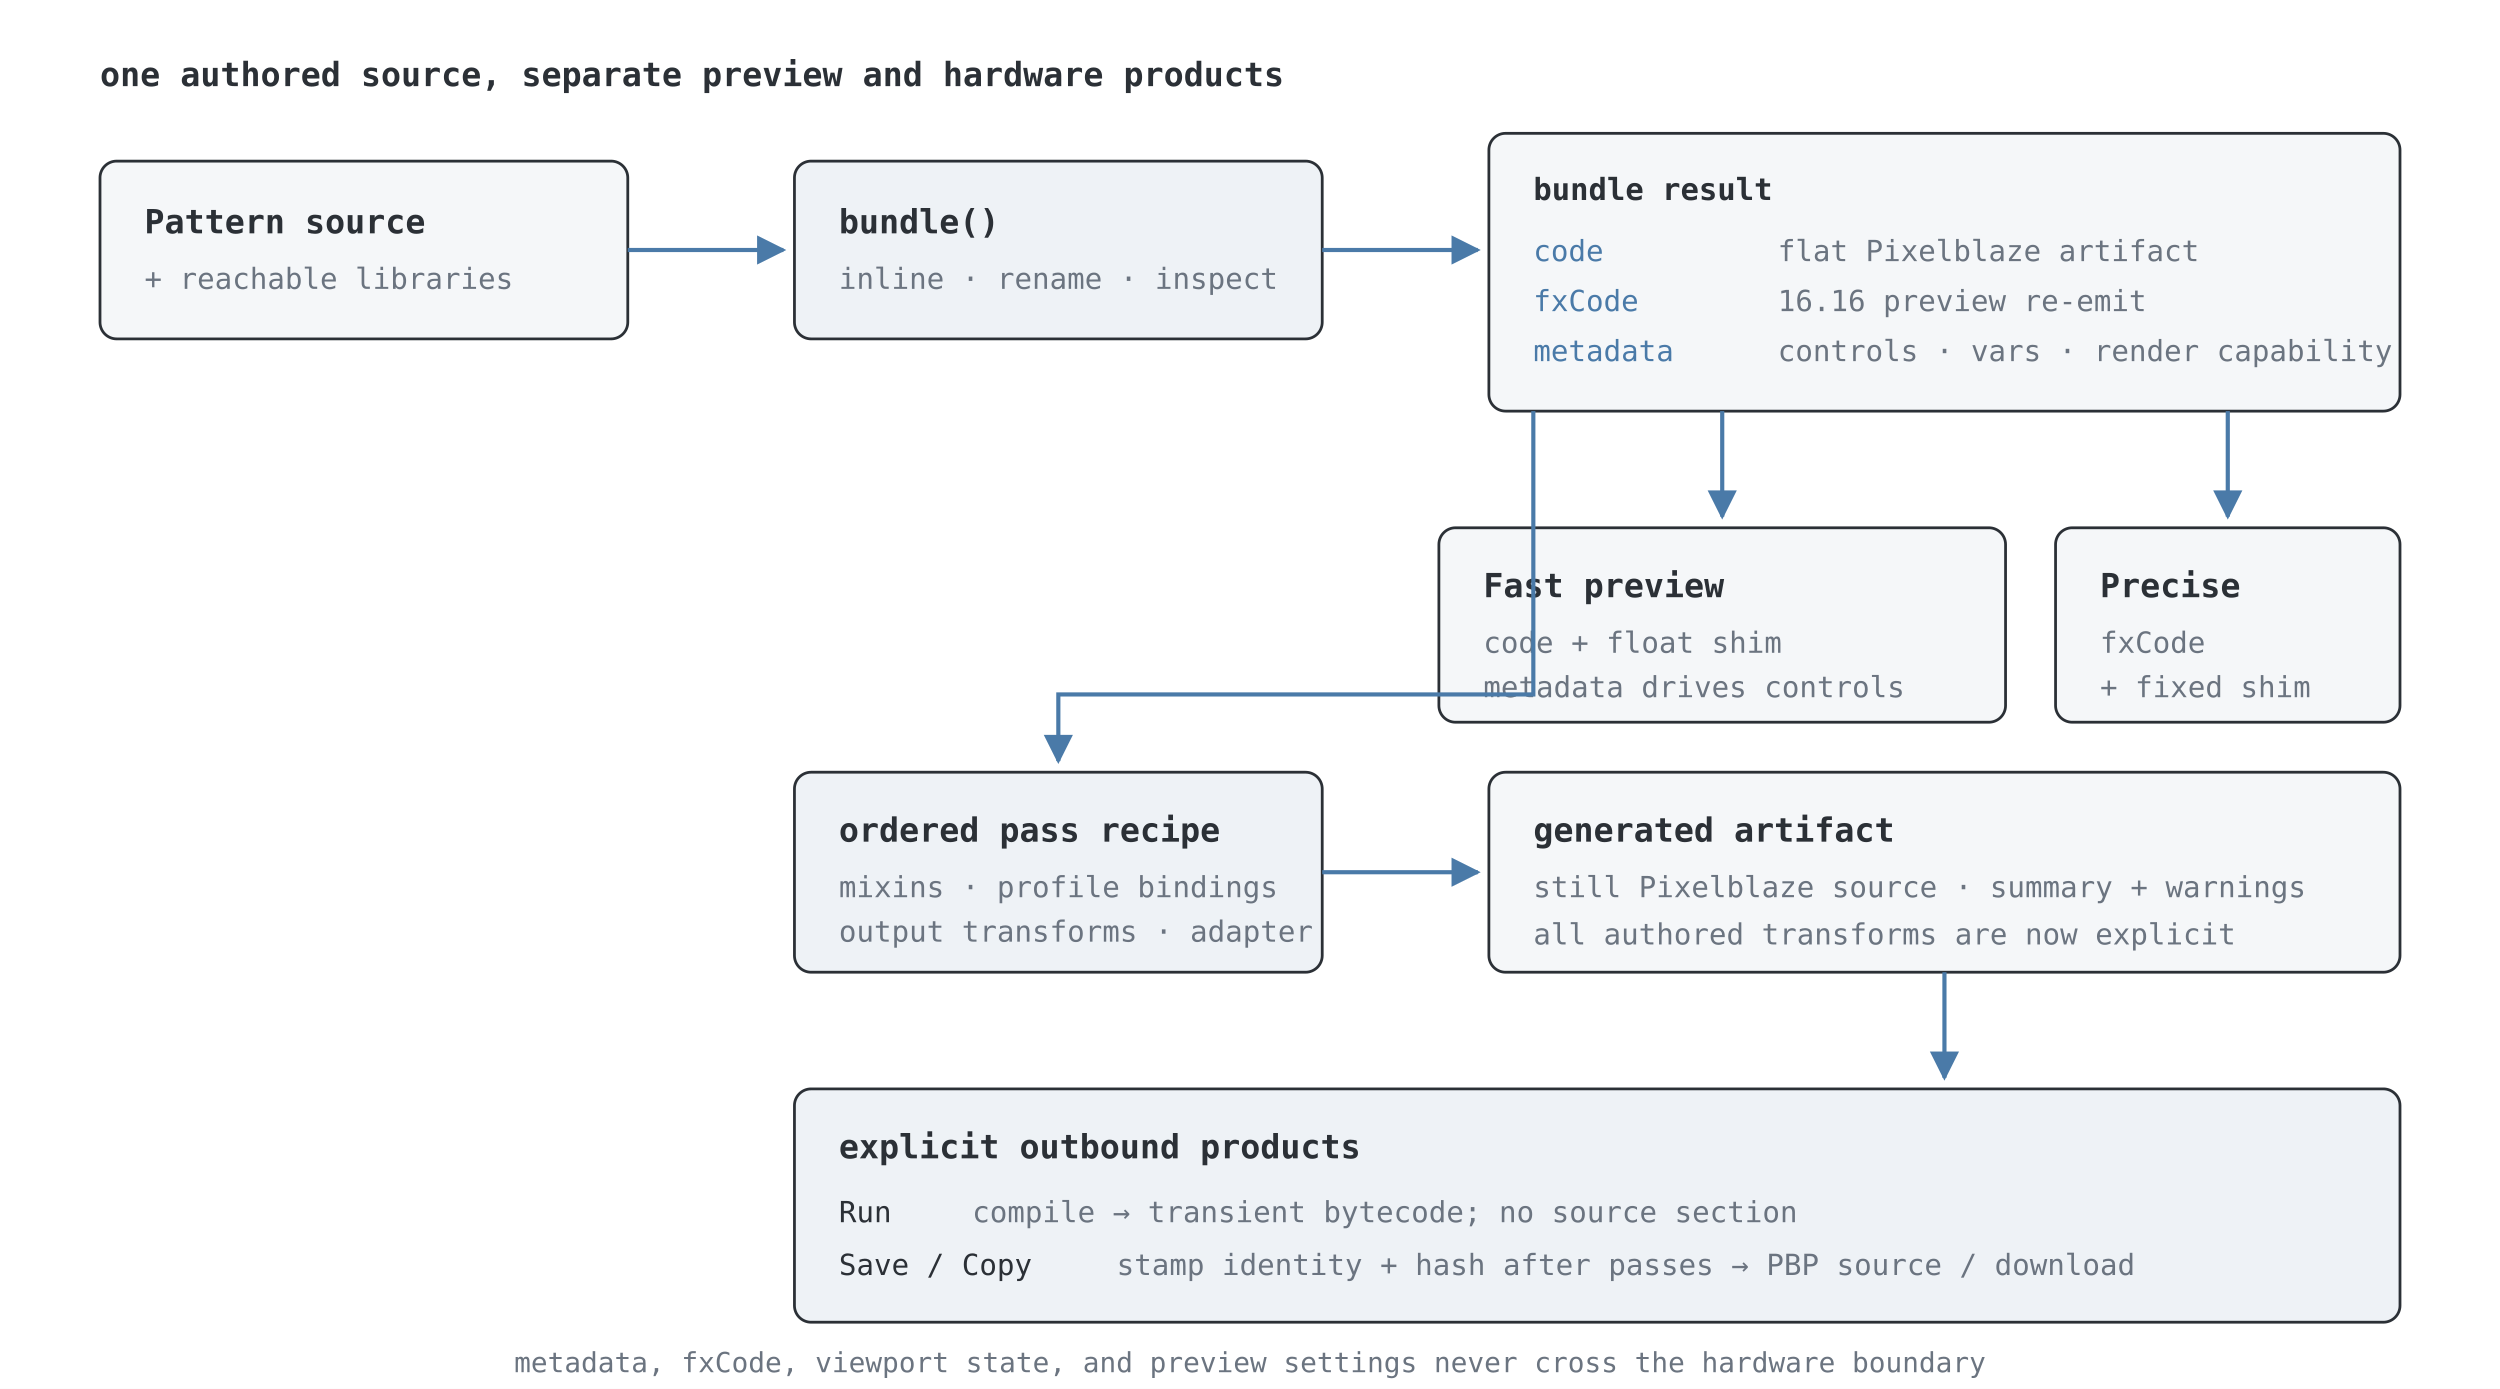
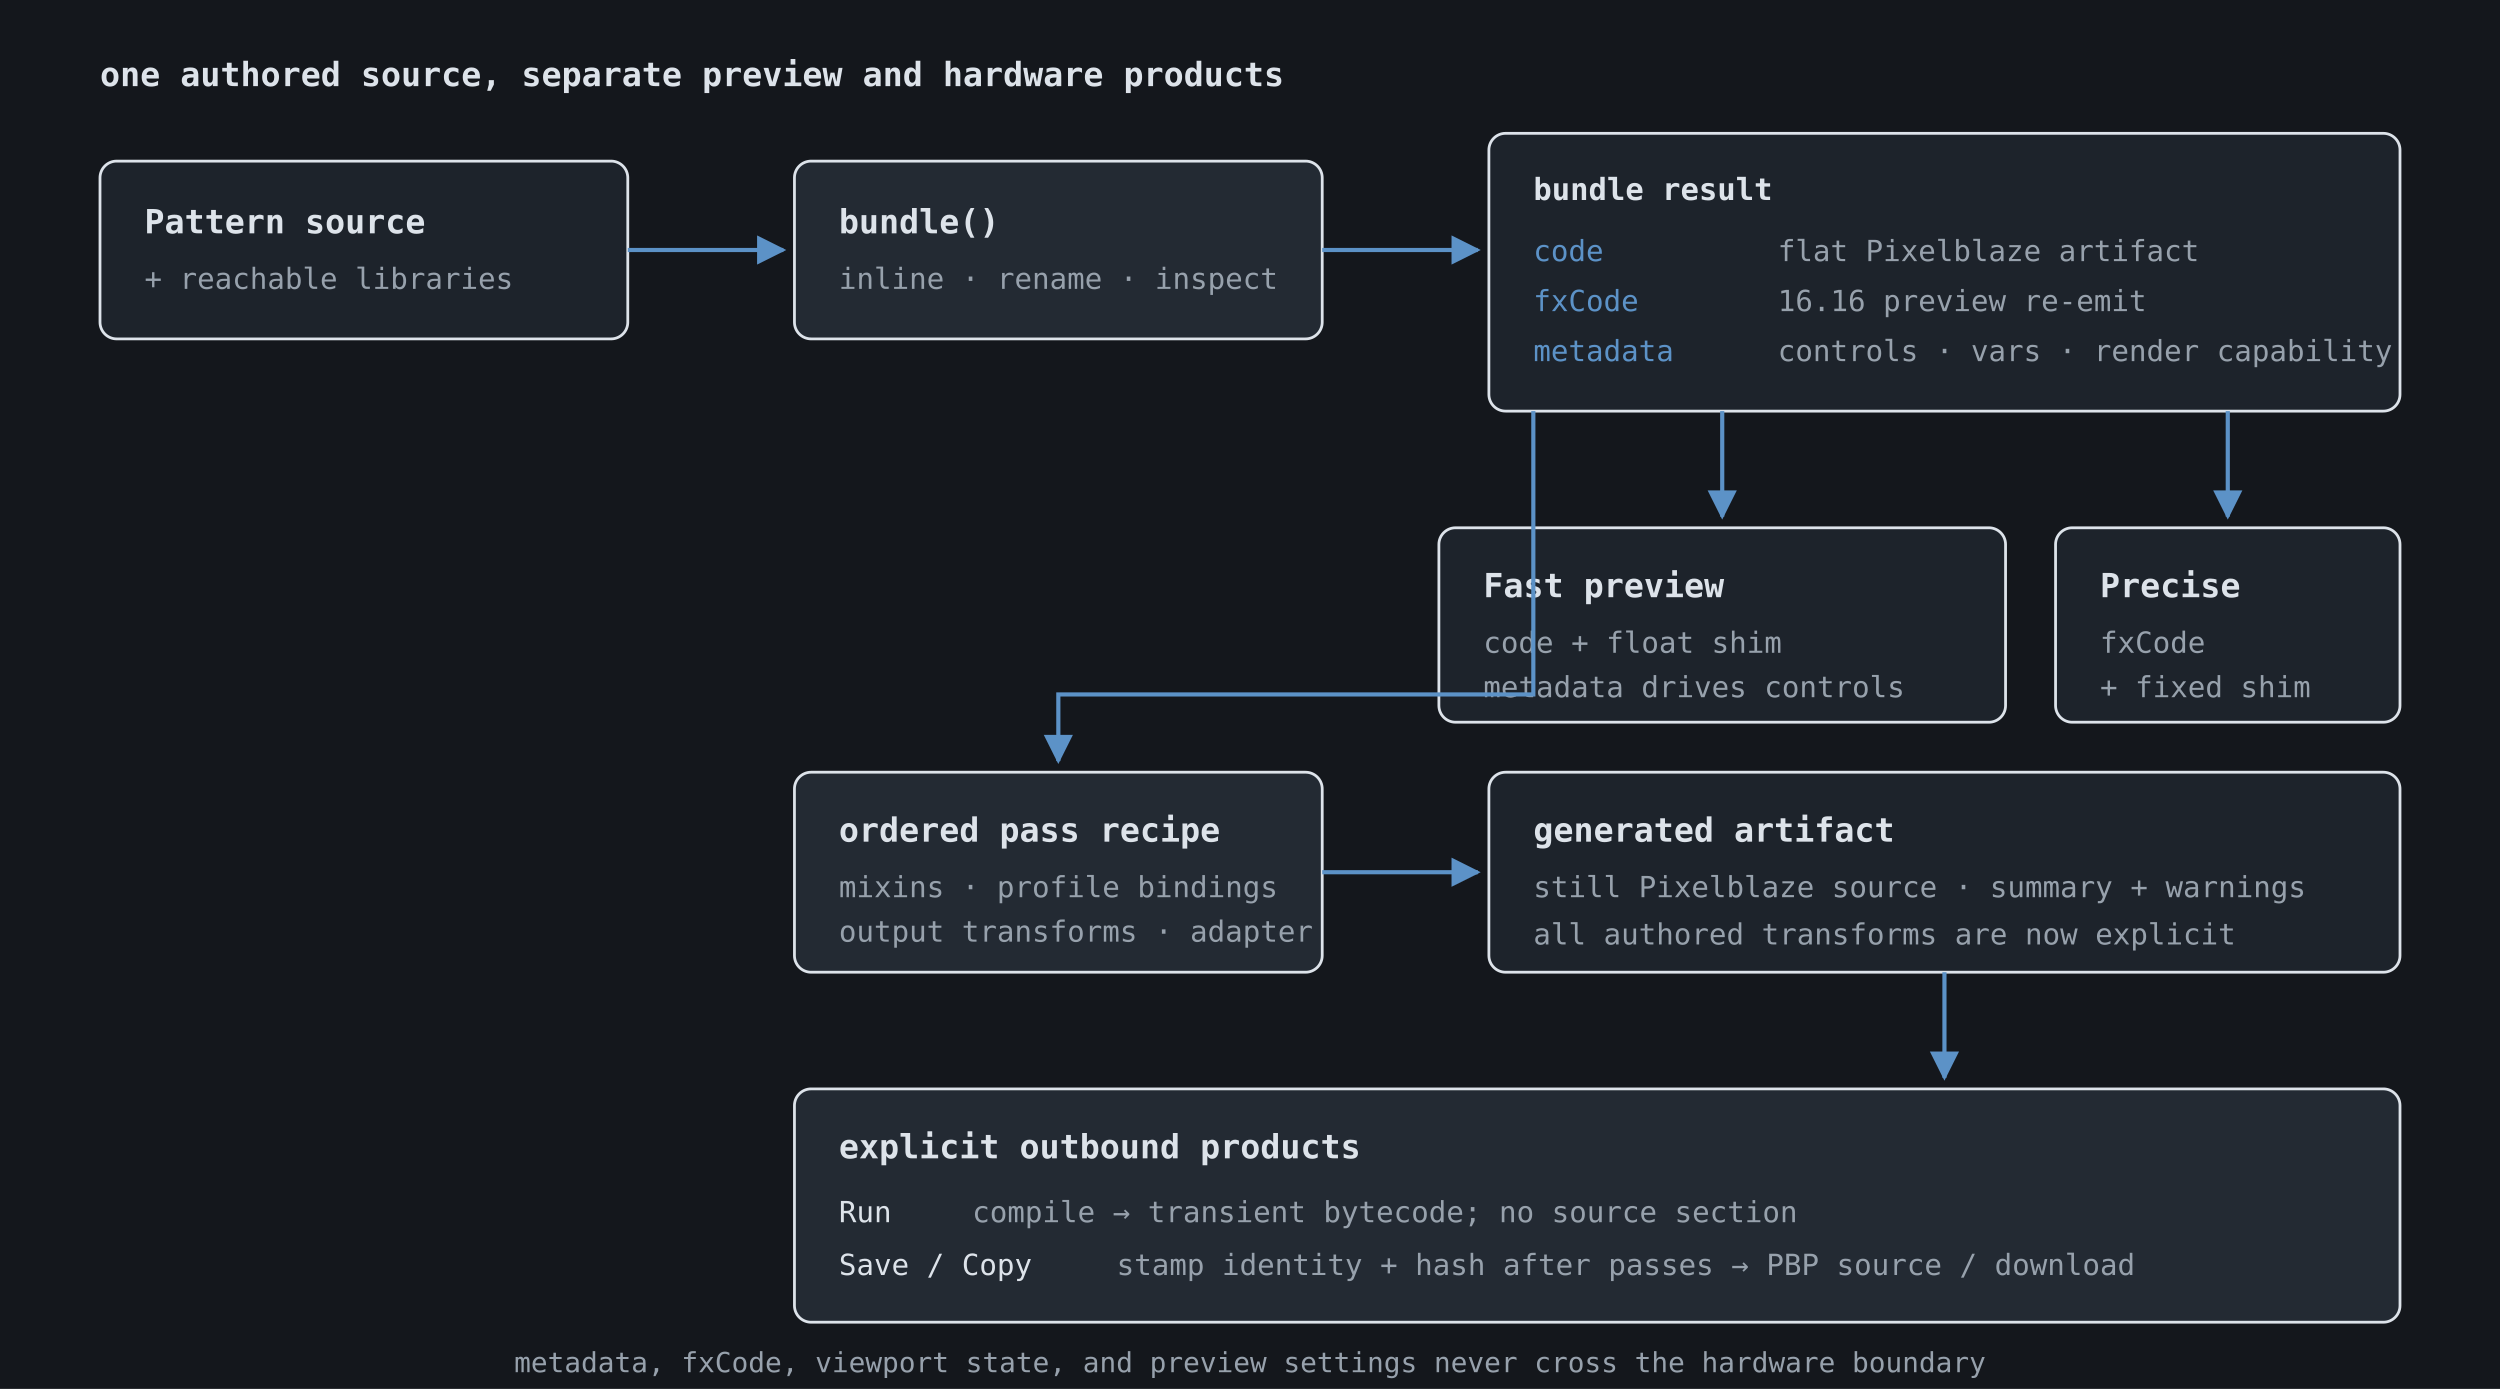
<svg xmlns="http://www.w3.org/2000/svg" viewBox="0 0 900 500" font-family="'IBM Plex Mono','SF Mono',ui-monospace,Menlo,monospace">
  <defs>
    <marker id="arr" viewBox="0 0 10 10" refX="9" refY="5" markerWidth="7" markerHeight="7" orient="auto-start-reverse">
-       <path d="M0,0 L10,5 L0,10 z" fill="#4a7aa8" />
+       <path d="M0,0 L10,5 L0,10 z" fill="#5c92c7" />
    </marker>
  </defs>
-   <rect width="900" height="500" fill="#ffffff" />
-   <text x="36" y="31" font-size="12" font-weight="bold" fill="#2b3036">one authored source, separate preview and hardware products</text>
-   <rect x="36" y="58" width="190" height="64" rx="6" fill="#f5f7f9" stroke="#2b3036" />
-   <text x="52" y="84" font-size="12" font-weight="bold" fill="#2b3036">Pattern source</text>
-   <text x="52" y="104" font-size="10.5" fill="#6b7480">+ reachable libraries</text>
-   <line x1="226" y1="90" x2="282" y2="90" stroke="#4a7aa8" stroke-width="1.5" marker-end="url(#arr)" />
-   <rect x="286" y="58" width="190" height="64" rx="6" fill="#eef2f6" stroke="#2b3036" />
-   <text x="302" y="84" font-size="12" font-weight="bold" fill="#2b3036">bundle()</text>
-   <text x="302" y="104" font-size="10.5" fill="#6b7480">inline · rename · inspect</text>
-   <line x1="476" y1="90" x2="532" y2="90" stroke="#4a7aa8" stroke-width="1.5" marker-end="url(#arr)" />
-   <rect x="536" y="48" width="328" height="100" rx="6" fill="#f5f7f9" stroke="#2b3036" />
-   <text x="552" y="72" font-size="11" font-weight="bold" fill="#2b3036">bundle result</text>
-   <text x="552" y="94" font-size="10.5" fill="#4a7aa8">code</text>
-   <text x="640" y="94" font-size="10.5" fill="#6b7480">flat Pixelblaze artifact</text>
-   <text x="552" y="112" font-size="10.5" fill="#4a7aa8">fxCode</text>
-   <text x="640" y="112" font-size="10.5" fill="#6b7480">16.16 preview re-emit</text>
-   <text x="552" y="130" font-size="10.5" fill="#4a7aa8">metadata</text>
-   <text x="640" y="130" font-size="10.5" fill="#6b7480">controls · vars · render capability</text>
-   <line x1="620" y1="148" x2="620" y2="186" stroke="#4a7aa8" stroke-width="1.5" marker-end="url(#arr)" />
-   <line x1="802" y1="148" x2="802" y2="186" stroke="#4a7aa8" stroke-width="1.5" marker-end="url(#arr)" />
-   <rect x="518" y="190" width="204" height="70" rx="6" fill="#f5f7f9" stroke="#2b3036" />
-   <text x="534" y="215" font-size="12" font-weight="bold" fill="#2b3036">Fast preview</text>
-   <text x="534" y="235" font-size="10.5" fill="#6b7480">code + float shim</text>
-   <text x="534" y="251" font-size="10.5" fill="#6b7480">metadata drives controls</text>
-   <rect x="740" y="190" width="124" height="70" rx="6" fill="#f5f7f9" stroke="#2b3036" />
-   <text x="756" y="215" font-size="12" font-weight="bold" fill="#2b3036">Precise</text>
-   <text x="756" y="235" font-size="10.5" fill="#6b7480">fxCode</text>
-   <text x="756" y="251" font-size="10.5" fill="#6b7480">+ fixed shim</text>
-   <path d="M552 148 L552 250 L381 250 L381 274" fill="none" stroke="#4a7aa8" stroke-width="1.5" marker-end="url(#arr)" />
-   <rect x="286" y="278" width="190" height="72" rx="6" fill="#eef2f6" stroke="#2b3036" />
-   <text x="302" y="303" font-size="12" font-weight="bold" fill="#2b3036">ordered pass recipe</text>
-   <text x="302" y="323" font-size="10.5" fill="#6b7480">mixins · profile bindings</text>
-   <text x="302" y="339" font-size="10.5" fill="#6b7480">output transforms · adapter</text>
-   <line x1="476" y1="314" x2="532" y2="314" stroke="#4a7aa8" stroke-width="1.5" marker-end="url(#arr)" />
-   <rect x="536" y="278" width="328" height="72" rx="6" fill="#f5f7f9" stroke="#2b3036" />
-   <text x="552" y="303" font-size="12" font-weight="bold" fill="#2b3036">generated artifact</text>
-   <text x="552" y="323" font-size="10.5" fill="#6b7480">still Pixelblaze source · summary + warnings</text>
-   <text x="552" y="340" font-size="10.5" fill="#6b7480">all authored transforms are now explicit</text>
-   <line x1="700" y1="350" x2="700" y2="388" stroke="#4a7aa8" stroke-width="1.5" marker-end="url(#arr)" />
-   <rect x="286" y="392" width="578" height="84" rx="6" fill="#eef2f6" stroke="#2b3036" />
-   <text x="302" y="417" font-size="12" font-weight="bold" fill="#2b3036">explicit outbound products</text>
-   <text x="302" y="440" font-size="10.5" fill="#2b3036">Run</text>
-   <text x="350" y="440" font-size="10.5" fill="#6b7480">compile → transient bytecode; no source section</text>
-   <text x="302" y="459" font-size="10.5" fill="#2b3036">Save / Copy</text>
-   <text x="402" y="459" font-size="10.5" fill="#6b7480">stamp identity + hash after passes → PBP source / download</text>
-   <text x="450" y="494" text-anchor="middle" font-size="10" fill="#6b7480">metadata, fxCode, viewport state, and preview settings never cross the hardware boundary</text>
+   <rect width="900" height="500" fill="#14171c" />
+   <text x="36" y="31" font-size="12" font-weight="bold" fill="#dde3ea">one authored source, separate preview and hardware products</text>
+   <rect x="36" y="58" width="190" height="64" rx="6" fill="#1d232b" stroke="#dde3ea" />
+   <text x="52" y="84" font-size="12" font-weight="bold" fill="#dde3ea">Pattern source</text>
+   <text x="52" y="104" font-size="10.5" fill="#97a1ac">+ reachable libraries</text>
+   <line x1="226" y1="90" x2="282" y2="90" stroke="#5c92c7" stroke-width="1.5" marker-end="url(#arr)" />
+   <rect x="286" y="58" width="190" height="64" rx="6" fill="#232a33" stroke="#dde3ea" />
+   <text x="302" y="84" font-size="12" font-weight="bold" fill="#dde3ea">bundle()</text>
+   <text x="302" y="104" font-size="10.5" fill="#97a1ac">inline · rename · inspect</text>
+   <line x1="476" y1="90" x2="532" y2="90" stroke="#5c92c7" stroke-width="1.5" marker-end="url(#arr)" />
+   <rect x="536" y="48" width="328" height="100" rx="6" fill="#1d232b" stroke="#dde3ea" />
+   <text x="552" y="72" font-size="11" font-weight="bold" fill="#dde3ea">bundle result</text>
+   <text x="552" y="94" font-size="10.5" fill="#5c92c7">code</text>
+   <text x="640" y="94" font-size="10.5" fill="#97a1ac">flat Pixelblaze artifact</text>
+   <text x="552" y="112" font-size="10.5" fill="#5c92c7">fxCode</text>
+   <text x="640" y="112" font-size="10.5" fill="#97a1ac">16.16 preview re-emit</text>
+   <text x="552" y="130" font-size="10.5" fill="#5c92c7">metadata</text>
+   <text x="640" y="130" font-size="10.5" fill="#97a1ac">controls · vars · render capability</text>
+   <line x1="620" y1="148" x2="620" y2="186" stroke="#5c92c7" stroke-width="1.5" marker-end="url(#arr)" />
+   <line x1="802" y1="148" x2="802" y2="186" stroke="#5c92c7" stroke-width="1.5" marker-end="url(#arr)" />
+   <rect x="518" y="190" width="204" height="70" rx="6" fill="#1d232b" stroke="#dde3ea" />
+   <text x="534" y="215" font-size="12" font-weight="bold" fill="#dde3ea">Fast preview</text>
+   <text x="534" y="235" font-size="10.5" fill="#97a1ac">code + float shim</text>
+   <text x="534" y="251" font-size="10.5" fill="#97a1ac">metadata drives controls</text>
+   <rect x="740" y="190" width="124" height="70" rx="6" fill="#1d232b" stroke="#dde3ea" />
+   <text x="756" y="215" font-size="12" font-weight="bold" fill="#dde3ea">Precise</text>
+   <text x="756" y="235" font-size="10.5" fill="#97a1ac">fxCode</text>
+   <text x="756" y="251" font-size="10.5" fill="#97a1ac">+ fixed shim</text>
+   <path d="M552 148 L552 250 L381 250 L381 274" fill="none" stroke="#5c92c7" stroke-width="1.5" marker-end="url(#arr)" />
+   <rect x="286" y="278" width="190" height="72" rx="6" fill="#232a33" stroke="#dde3ea" />
+   <text x="302" y="303" font-size="12" font-weight="bold" fill="#dde3ea">ordered pass recipe</text>
+   <text x="302" y="323" font-size="10.5" fill="#97a1ac">mixins · profile bindings</text>
+   <text x="302" y="339" font-size="10.5" fill="#97a1ac">output transforms · adapter</text>
+   <line x1="476" y1="314" x2="532" y2="314" stroke="#5c92c7" stroke-width="1.5" marker-end="url(#arr)" />
+   <rect x="536" y="278" width="328" height="72" rx="6" fill="#1d232b" stroke="#dde3ea" />
+   <text x="552" y="303" font-size="12" font-weight="bold" fill="#dde3ea">generated artifact</text>
+   <text x="552" y="323" font-size="10.5" fill="#97a1ac">still Pixelblaze source · summary + warnings</text>
+   <text x="552" y="340" font-size="10.5" fill="#97a1ac">all authored transforms are now explicit</text>
+   <line x1="700" y1="350" x2="700" y2="388" stroke="#5c92c7" stroke-width="1.5" marker-end="url(#arr)" />
+   <rect x="286" y="392" width="578" height="84" rx="6" fill="#232a33" stroke="#dde3ea" />
+   <text x="302" y="417" font-size="12" font-weight="bold" fill="#dde3ea">explicit outbound products</text>
+   <text x="302" y="440" font-size="10.5" fill="#dde3ea">Run</text>
+   <text x="350" y="440" font-size="10.5" fill="#97a1ac">compile → transient bytecode; no source section</text>
+   <text x="302" y="459" font-size="10.5" fill="#dde3ea">Save / Copy</text>
+   <text x="402" y="459" font-size="10.5" fill="#97a1ac">stamp identity + hash after passes → PBP source / download</text>
+   <text x="450" y="494" text-anchor="middle" font-size="10" fill="#97a1ac">metadata, fxCode, viewport state, and preview settings never cross the hardware boundary</text>
</svg>
